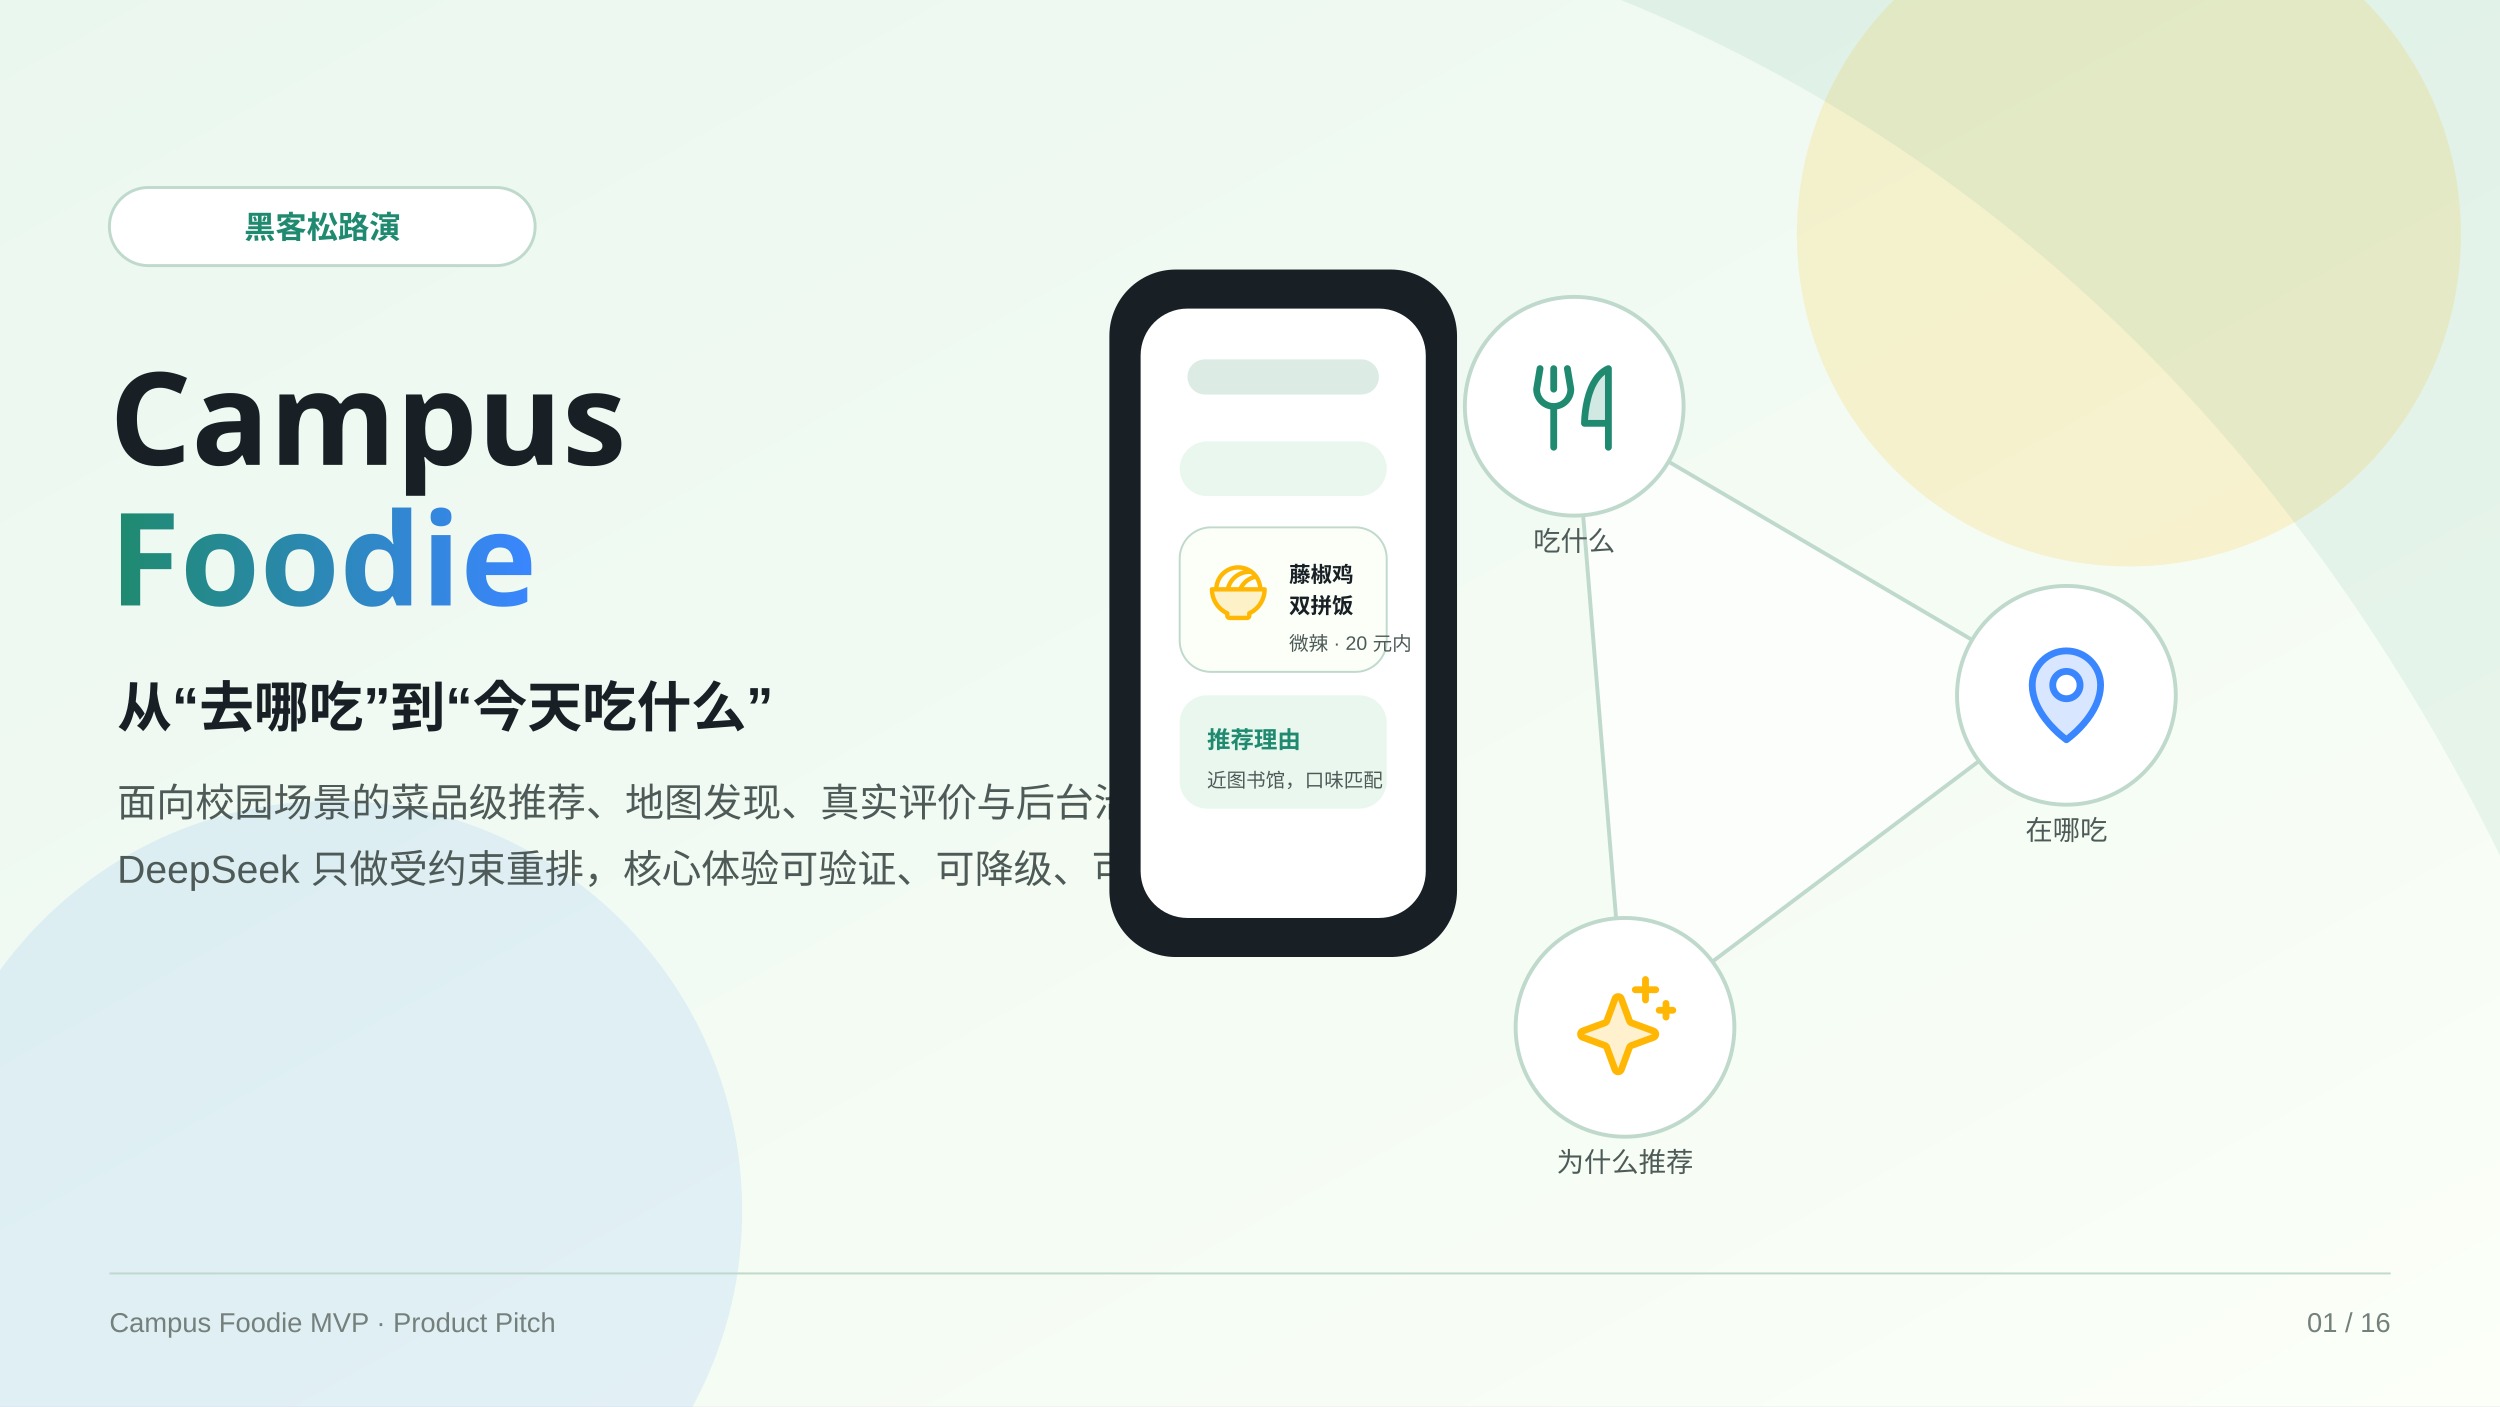
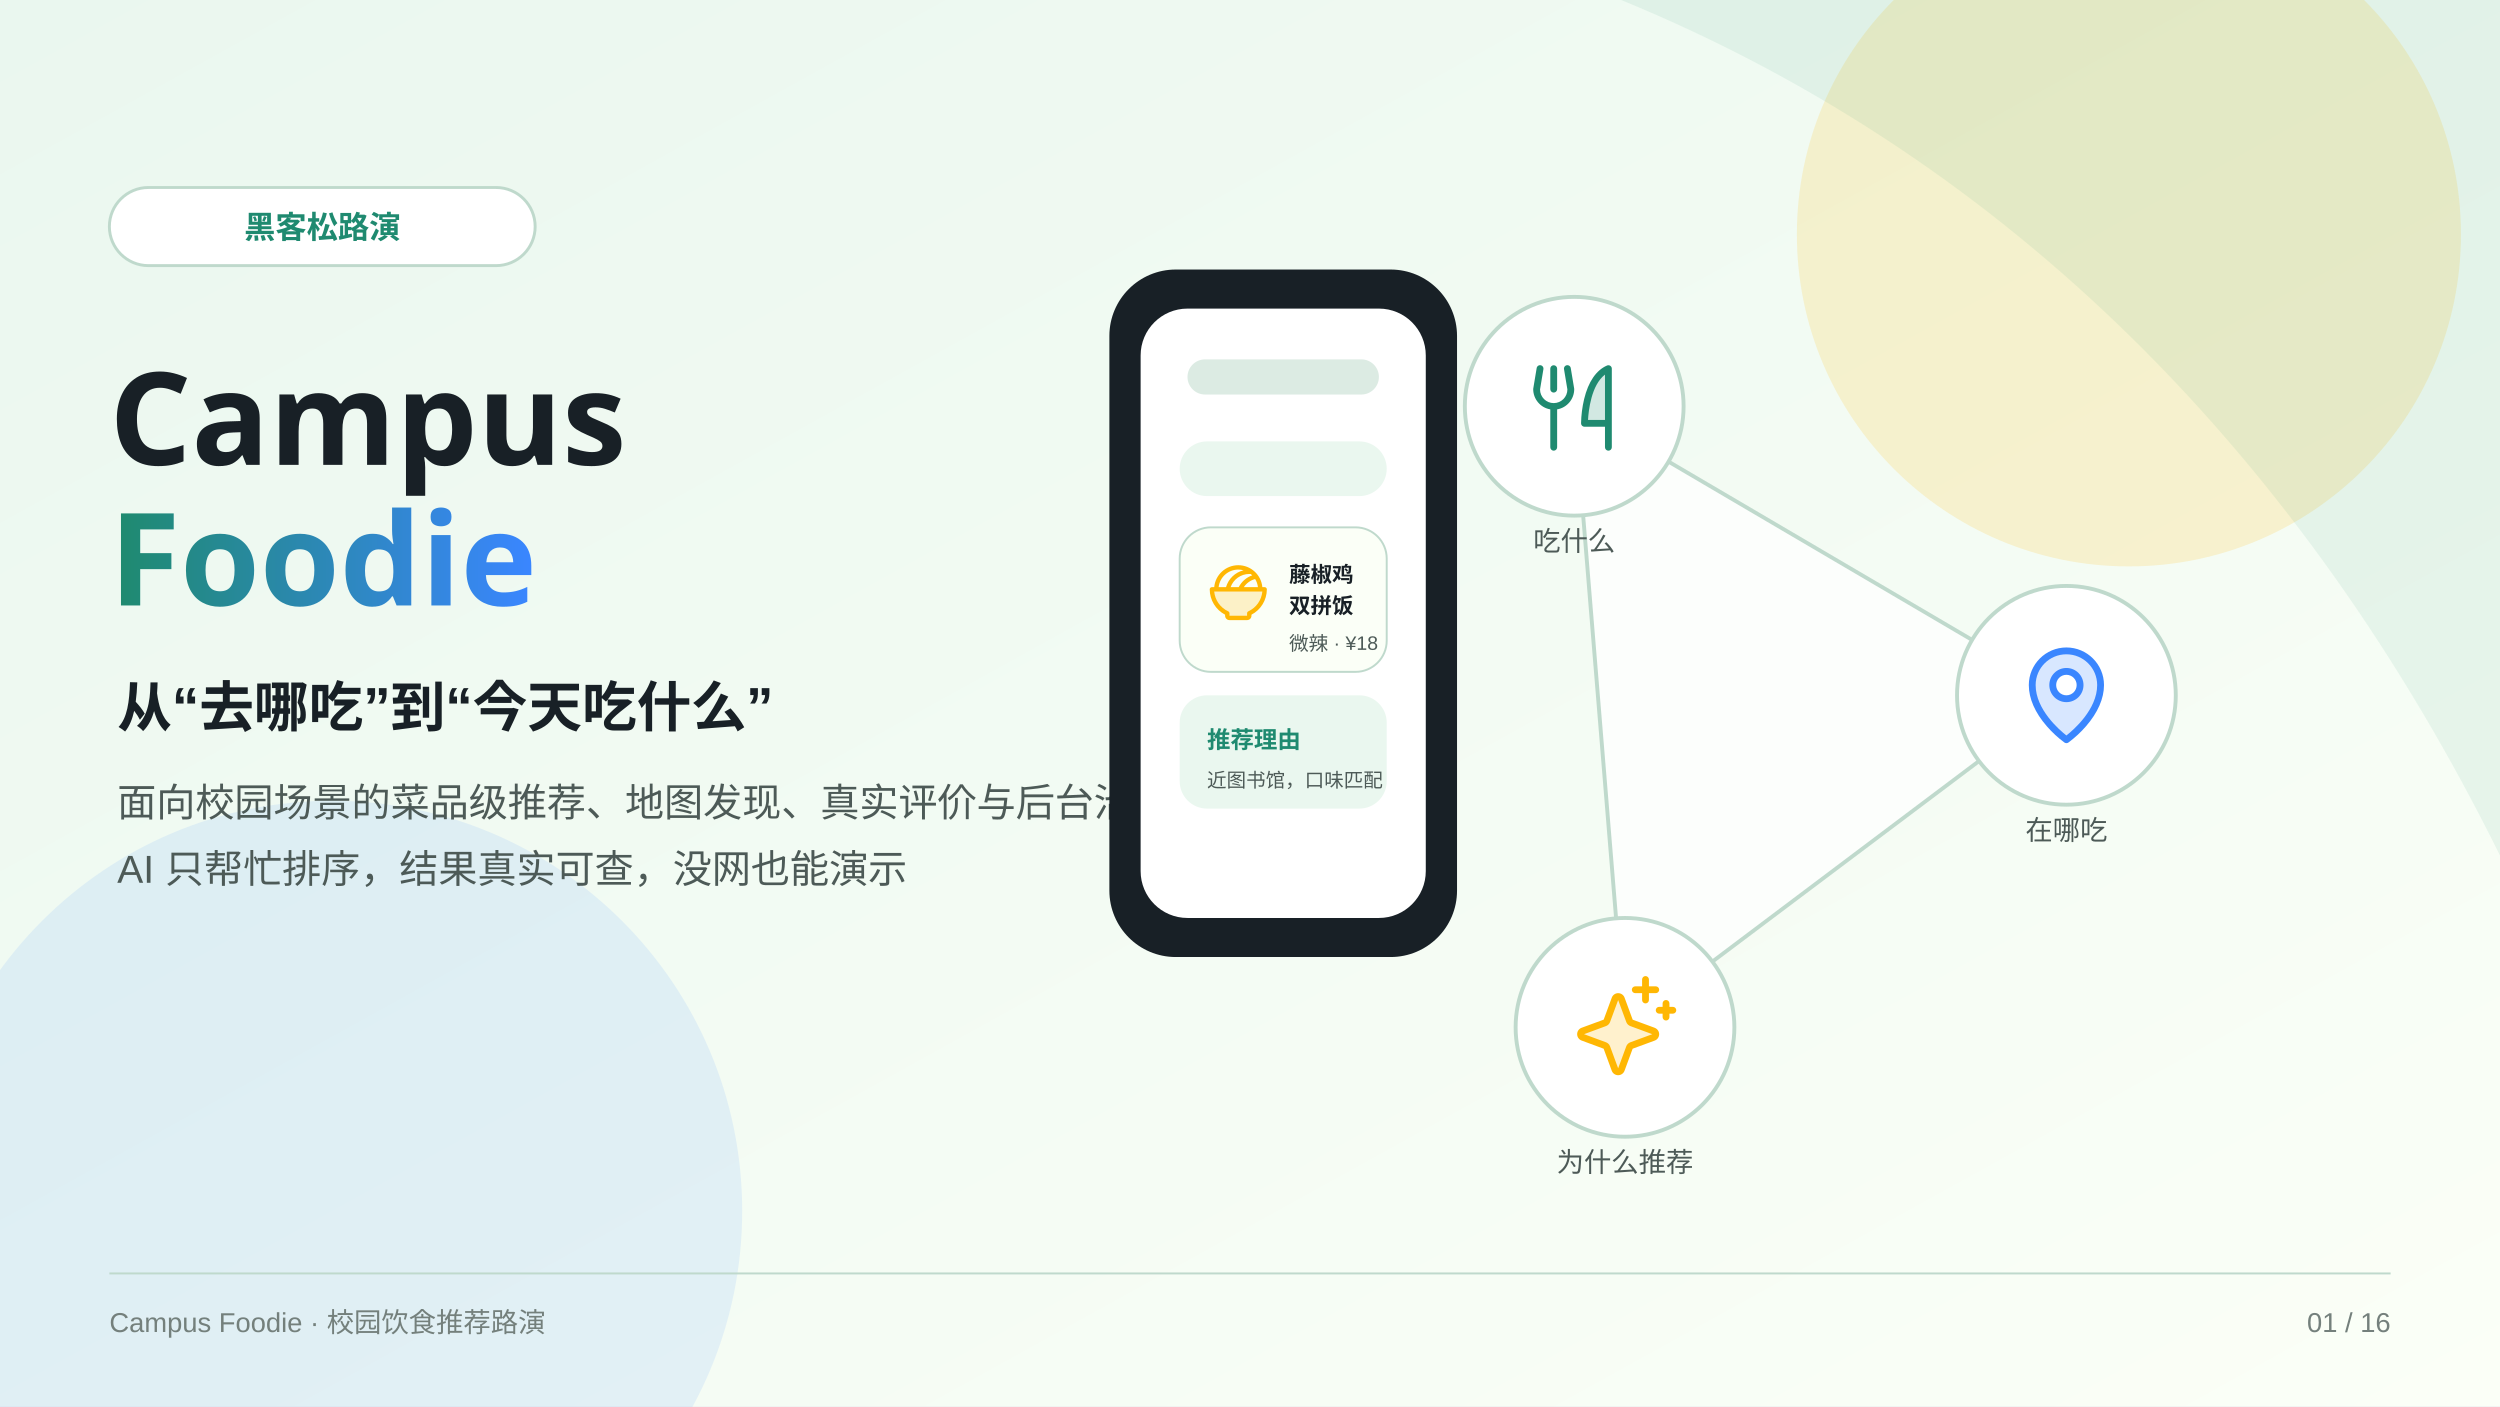
<svg xmlns="http://www.w3.org/2000/svg" viewBox="0 0 1280 720" width="1280" height="720">
  <defs>
    <linearGradient id="campusWash" x1="0%" y1="0%" x2="100%" y2="100%">
      <stop offset="0%" stop-color="#EAF7EF" />
      <stop offset="100%" stop-color="#FBFFF7" />
    </linearGradient>
    <linearGradient id="heroGreen" x1="0%" y1="0%" x2="100%" y2="0%">
      <stop offset="0%" stop-color="#1F8A70" />
      <stop offset="100%" stop-color="#3A86FF" />
    </linearGradient>
  </defs>
  <g id="background">
    <rect x="0" y="0" width="1280" height="720" fill="url(#campusWash)" />
    <circle cx="1090" cy="120" r="170" fill="#FFB703" fill-opacity="0.16" />
    <circle cx="170" cy="620" r="210" fill="#3A86FF" fill-opacity="0.10" />
    <path d="M 830 0 C 1030 82 1180 236 1280 438 L 1280 0 Z" fill="#1F8A70" fill-opacity="0.08" />
  </g>
  <g id="decor-product-triangle">
    <path d="M 806 208 L 1058 356 L 832 526 Z" fill="#FFFFFF" fill-opacity="0.72" stroke="#BFD9CC" stroke-width="2" />
    <circle cx="806" cy="208" r="56" fill="#FFFFFF" stroke="#BFD9CC" stroke-width="2" />
    <g transform="translate(778, 180) scale(0.21875)" fill="#1F8A70">
      <path d="M208,40V168H152S152,64,208,40Z" opacity="0.2" />
      <path d="M72,88V40a8,8,0,0,1,16,0V88a8,8,0,0,1-16,0ZM216,40V224a8,8,0,0,1-16,0V176H152a8,8,0,0,1-8-8,268.75,268.75,0,0,1,7.22-56.88c9.78-40.49,28.32-67.63,53.63-78.47A8,8,0,0,1,216,40ZM200,53.9c-32.17,24.57-38.47,84.42-39.7,106.1H200ZM119.89,38.69a8,8,0,1,0-15.78,2.63L112,88.63a32,32,0,0,1-64,0l7.88-47.31a8,8,0,1,0-15.78-2.63l-8,48A8.17,8.17,0,0,0,32,88a48.07,48.07,0,0,0,40,47.32V224a8,8,0,0,0,16,0V135.32A48.07,48.07,0,0,0,128,88a8.17,8.17,0,0,0-.11-1.31Z" />
    </g>
    <text x="806" y="282" text-anchor="middle" font-family="'Microsoft YaHei', 'PingFang SC', Arial, sans-serif" font-size="14" fill="#4D5A57">吃什么</text>
    <circle cx="1058" cy="356" r="56" fill="#FFFFFF" stroke="#BFD9CC" stroke-width="2" />
    <g transform="translate(1030, 328) scale(0.21875)" fill="#3A86FF">
      <path d="M128,24a80,80,0,0,0-80,80c0,72,80,128,80,128s80-56,80-128A80,80,0,0,0,128,24Zm0,112a32,32,0,1,1,32-32A32,32,0,0,1,128,136Z" opacity="0.2" />
      <path d="M128,64a40,40,0,1,0,40,40A40,40,0,0,0,128,64Zm0,64a24,24,0,1,1,24-24A24,24,0,0,1,128,128Zm0-112a88.1,88.1,0,0,0-88,88c0,31.4,14.51,64.68,42,96.25a254.19,254.19,0,0,0,41.45,38.3,8,8,0,0,0,9.18,0A254.19,254.19,0,0,0,174,200.25c27.45-31.57,42-64.85,42-96.25A88.1,88.1,0,0,0,128,16Zm0,206c-16.53-13-72-60.75-72-118a72,72,0,0,1,144,0C200,161.23,144.53,209,128,222Z" />
    </g>
    <text x="1058" y="430" text-anchor="middle" font-family="'Microsoft YaHei', 'PingFang SC', Arial, sans-serif" font-size="14" fill="#4D5A57">在哪吃</text>
    <circle cx="832" cy="526" r="56" fill="#FFFFFF" stroke="#BFD9CC" stroke-width="2" />
    <g transform="translate(804, 498) scale(0.21875)" fill="#FFB703">
      <path d="M194.82,151.43l-51.66,19a7.88,7.88,0,0,0-4.69,4.69l-19,51.66a7.92,7.92,0,0,1-14.86,0l-19-51.66a7.88,7.88,0,0,0-4.69-4.69l-51.66-19a7.92,7.92,0,0,1,0-14.86l51.66-19a7.88,7.88,0,0,0,4.69-4.69l19-51.66a7.92,7.92,0,0,1,14.86,0l19,51.66a7.88,7.88,0,0,0,4.69,4.69l51.66,19A7.92,7.92,0,0,1,194.82,151.43Z" opacity="0.2" />
      <path d="M197.58,129.06l-51.61-19-19-51.65a15.92,15.92,0,0,0-29.88,0L78.07,110l-51.65,19a15.92,15.92,0,0,0,0,29.88L78,178l19,51.62a15.92,15.92,0,0,0,29.88,0l19-51.61,51.65-19a15.92,15.92,0,0,0,0-29.88ZM140.39,163a15.87,15.87,0,0,0-9.43,9.43l-19,51.46L93,172.39A15.87,15.87,0,0,0,83.61,163h0L32.15,144l51.46-19A15.87,15.87,0,0,0,93,115.61l19-51.46,19,51.46a15.87,15.87,0,0,0,9.43,9.43l51.46,19ZM144,40a8,8,0,0,1,8-8h16V16a8,8,0,0,1,16,0V32h16a8,8,0,0,1,0,16H184V64a8,8,0,0,1-16,0V48H152A8,8,0,0,1,144,40ZM248,88a8,8,0,0,1-8,8h-8v8a8,8,0,0,1-16,0V96h-8a8,8,0,0,1,0-16h8V72a8,8,0,0,1,16,0v8h8A8,8,0,0,1,248,88Z" />
    </g>
    <text x="832" y="600" text-anchor="middle" font-family="'Microsoft YaHei', 'PingFang SC', Arial, sans-serif" font-size="14" fill="#4D5A57">为什么推荐</text>
  </g>
  <g id="title-block">
    <path fill="#FFFFFF" stroke="#BFD9CC" stroke-width="1.5" d="M76,96 H254 A20,20 0 0 1 274,116 V116 A20,20 0 0 1 254,136 H76 A20,20 0 0 1 56,116 V116 A20,20 0 0 1 76,96 Z" />
    <text x="165" y="122" text-anchor="middle" font-family="'Microsoft YaHei', 'PingFang SC', Arial, sans-serif" font-size="16" font-weight="700" fill="#1F8A70">黑客松路演</text>
    <text x="56" y="238" font-family="'Trebuchet MS', 'Microsoft YaHei', 'PingFang SC', sans-serif" font-size="66" font-weight="800" fill="#182026">Campus</text>
    <text x="56" y="310" font-family="'Trebuchet MS', 'Microsoft YaHei', 'PingFang SC', sans-serif" font-size="66" font-weight="800" fill="url(#heroGreen)">Foodie</text>
    <text x="60" y="372" font-family="'Microsoft YaHei', 'PingFang SC', Arial, sans-serif" font-size="28" font-weight="700" fill="#182026">从“去哪吃”到“今天吃什么”</text>
-     <text font-family="'Microsoft YaHei', 'PingFang SC', Arial, sans-serif" font-size="20" fill="#4D5A57" x="60" y="418">面向校园场景的菜品级推荐、地图发现、真实评价与后台治理闭环</text>
-     <text font-family="'Microsoft YaHei', 'PingFang SC', Arial, sans-serif" font-size="20" fill="#4D5A57" x="60" y="452">DeepSeek 只做受约束重排，核心体验可验证、可降级、可演示</text>
+     <text fill="#4D5A57" font-size="20" font-family="'Microsoft YaHei', 'PingFang SC', Arial, sans-serif" x="60" y="418">面向校园场景的菜品级推荐、地图发现、真实评价与后台治理闭环</text>
+     <text fill="#4D5A57" font-size="20" font-family="'Microsoft YaHei', 'PingFang SC', Arial, sans-serif" x="60" y="452">AI 只帮忙排序，结果真实可查，没网也能演示</text>
  </g>
  <g id="hero-device-card">
    <path fill="#182026" d="M602,138 H712 A34,34 0 0 1 746,172 V456 A34,34 0 0 1 712,490 H602 A34,34 0 0 1 568,456 V172 A34,34 0 0 1 602,138 Z" />
    <path fill="#FFFFFF" d="M608,158 H706 A24,24 0 0 1 730,182 V446 A24,24 0 0 1 706,470 H608 A24,24 0 0 1 584,446 V182 A24,24 0 0 1 608,158 Z" />
    <path fill="#DCEBE3" d="M617,184 H697 A9,9 0 0 1 706,193 V193 A9,9 0 0 1 697,202 H617 A9,9 0 0 1 608,193 V193 A9,9 0 0 1 617,184 Z" />
    <path fill="#EAF7EF" d="M618,226 H696 A14,14 0 0 1 710,240 V240 A14,14 0 0 1 696,254 H618 A14,14 0 0 1 604,240 V240 A14,14 0 0 1 618,226 Z" />
    <path fill="#FBFFF7" stroke="#BFD9CC" stroke-width="1" d="M620,270 H694 A16,16 0 0 1 710,286 V328 A16,16 0 0 1 694,344 H620 A16,16 0 0 1 604,328 V286 A16,16 0 0 1 620,270 Z" />
    <g transform="translate(616, 286) scale(0.140625)" fill="#FFB703">
      <path d="M224,112a96,96,0,0,1-56,87.3V208a8,8,0,0,1-8,8H96a8,8,0,0,1-8-8v-8.7A96,96,0,0,1,32,112Z" opacity="0.2" />
      <path d="M224,104h-8.37a88,88,0,0,0-175.26,0H32a8,8,0,0,0-8,8,104.35,104.35,0,0,0,56,92.28V208a16,16,0,0,0,16,16h64a16,16,0,0,0,16-16v-3.72A104.35,104.35,0,0,0,232,112,8,8,0,0,0,224,104ZM173.48,56.23q2.75,2.25,5.27,4.75a87.92,87.92,0,0,0-49.15,43H100.1A72.26,72.26,0,0,1,168,56C169.83,56,171.66,56.09,173.48,56.23Zm15.91,18.2A71.45,71.45,0,0,1,199.54,104H148.12A71.84,71.84,0,0,1,189.39,74.43ZM128,40a71.87,71.87,0,0,1,19,2.57A88.36,88.36,0,0,0,83.33,104H56.46A72.08,72.08,0,0,1,128,40Zm36.66,152A8,8,0,0,0,160,199.3V208H96v-8.7A8,8,0,0,0,91.34,192a88.29,88.29,0,0,1-51-72H215.63A88.29,88.29,0,0,1,164.66,192Z" />
    </g>
-     <text font-weight="800" font-family="'Microsoft YaHei', 'PingFang SC', Arial, sans-serif" font-size="11" fill="#182026" x="660" y="298">藤椒鸡</text>
-     <text font-weight="800" font-family="'Microsoft YaHei', 'PingFang SC', Arial, sans-serif" font-size="11" fill="#182026" x="660" y="314">双拼饭</text>
-     <text x="660" y="333" font-family="'Microsoft YaHei', 'PingFang SC', Arial, sans-serif" font-size="10" fill="#4D5A57">微辣 · 20 元内</text>
+     <text fill="#182026" font-size="11" font-weight="800" font-family="'Microsoft YaHei', 'PingFang SC', Arial, sans-serif" x="660" y="298">藤椒鸡</text>
+     <text fill="#182026" font-size="11" font-weight="800" font-family="'Microsoft YaHei', 'PingFang SC', Arial, sans-serif" x="660" y="314">双拼饭</text>
+     <text x="660" y="333" font-family="'Microsoft YaHei', 'PingFang SC', Arial, sans-serif" font-size="10" fill="#4D5A57">微辣 · ¥18</text>
    <path fill="#EAF7EF" d="M618,356 H696 A14,14 0 0 1 710,370 V400 A14,14 0 0 1 696,414 H618 A14,14 0 0 1 604,400 V370 A14,14 0 0 1 618,356 Z" />
    <text x="618" y="383" font-family="'Microsoft YaHei', 'PingFang SC', Arial, sans-serif" font-size="12" font-weight="700" fill="#1F8A70">推荐理由</text>
    <text x="618" y="403" font-family="'Microsoft YaHei', 'PingFang SC', Arial, sans-serif" font-size="10" fill="#4D5A57">近图书馆，口味匹配</text>
  </g>
  <g id="footer">
    <line x1="56" y1="652" x2="1224" y2="652" stroke="#BFD9CC" stroke-width="1" />
-     <text x="56" y="682" font-family="'Microsoft YaHei', 'PingFang SC', Arial, sans-serif" font-size="14" fill="#74807C">Campus Foodie MVP · Product Pitch</text>
+     <text x="56" y="682" font-family="'Microsoft YaHei', 'PingFang SC', Arial, sans-serif" font-size="14" fill="#74807C">Campus Foodie · 校园饮食推荐路演</text>
    <text x="1224" y="682" text-anchor="end" font-family="'Microsoft YaHei', 'PingFang SC', Arial, sans-serif" font-size="14" fill="#74807C">01 / 16</text>
  </g>
</svg>
